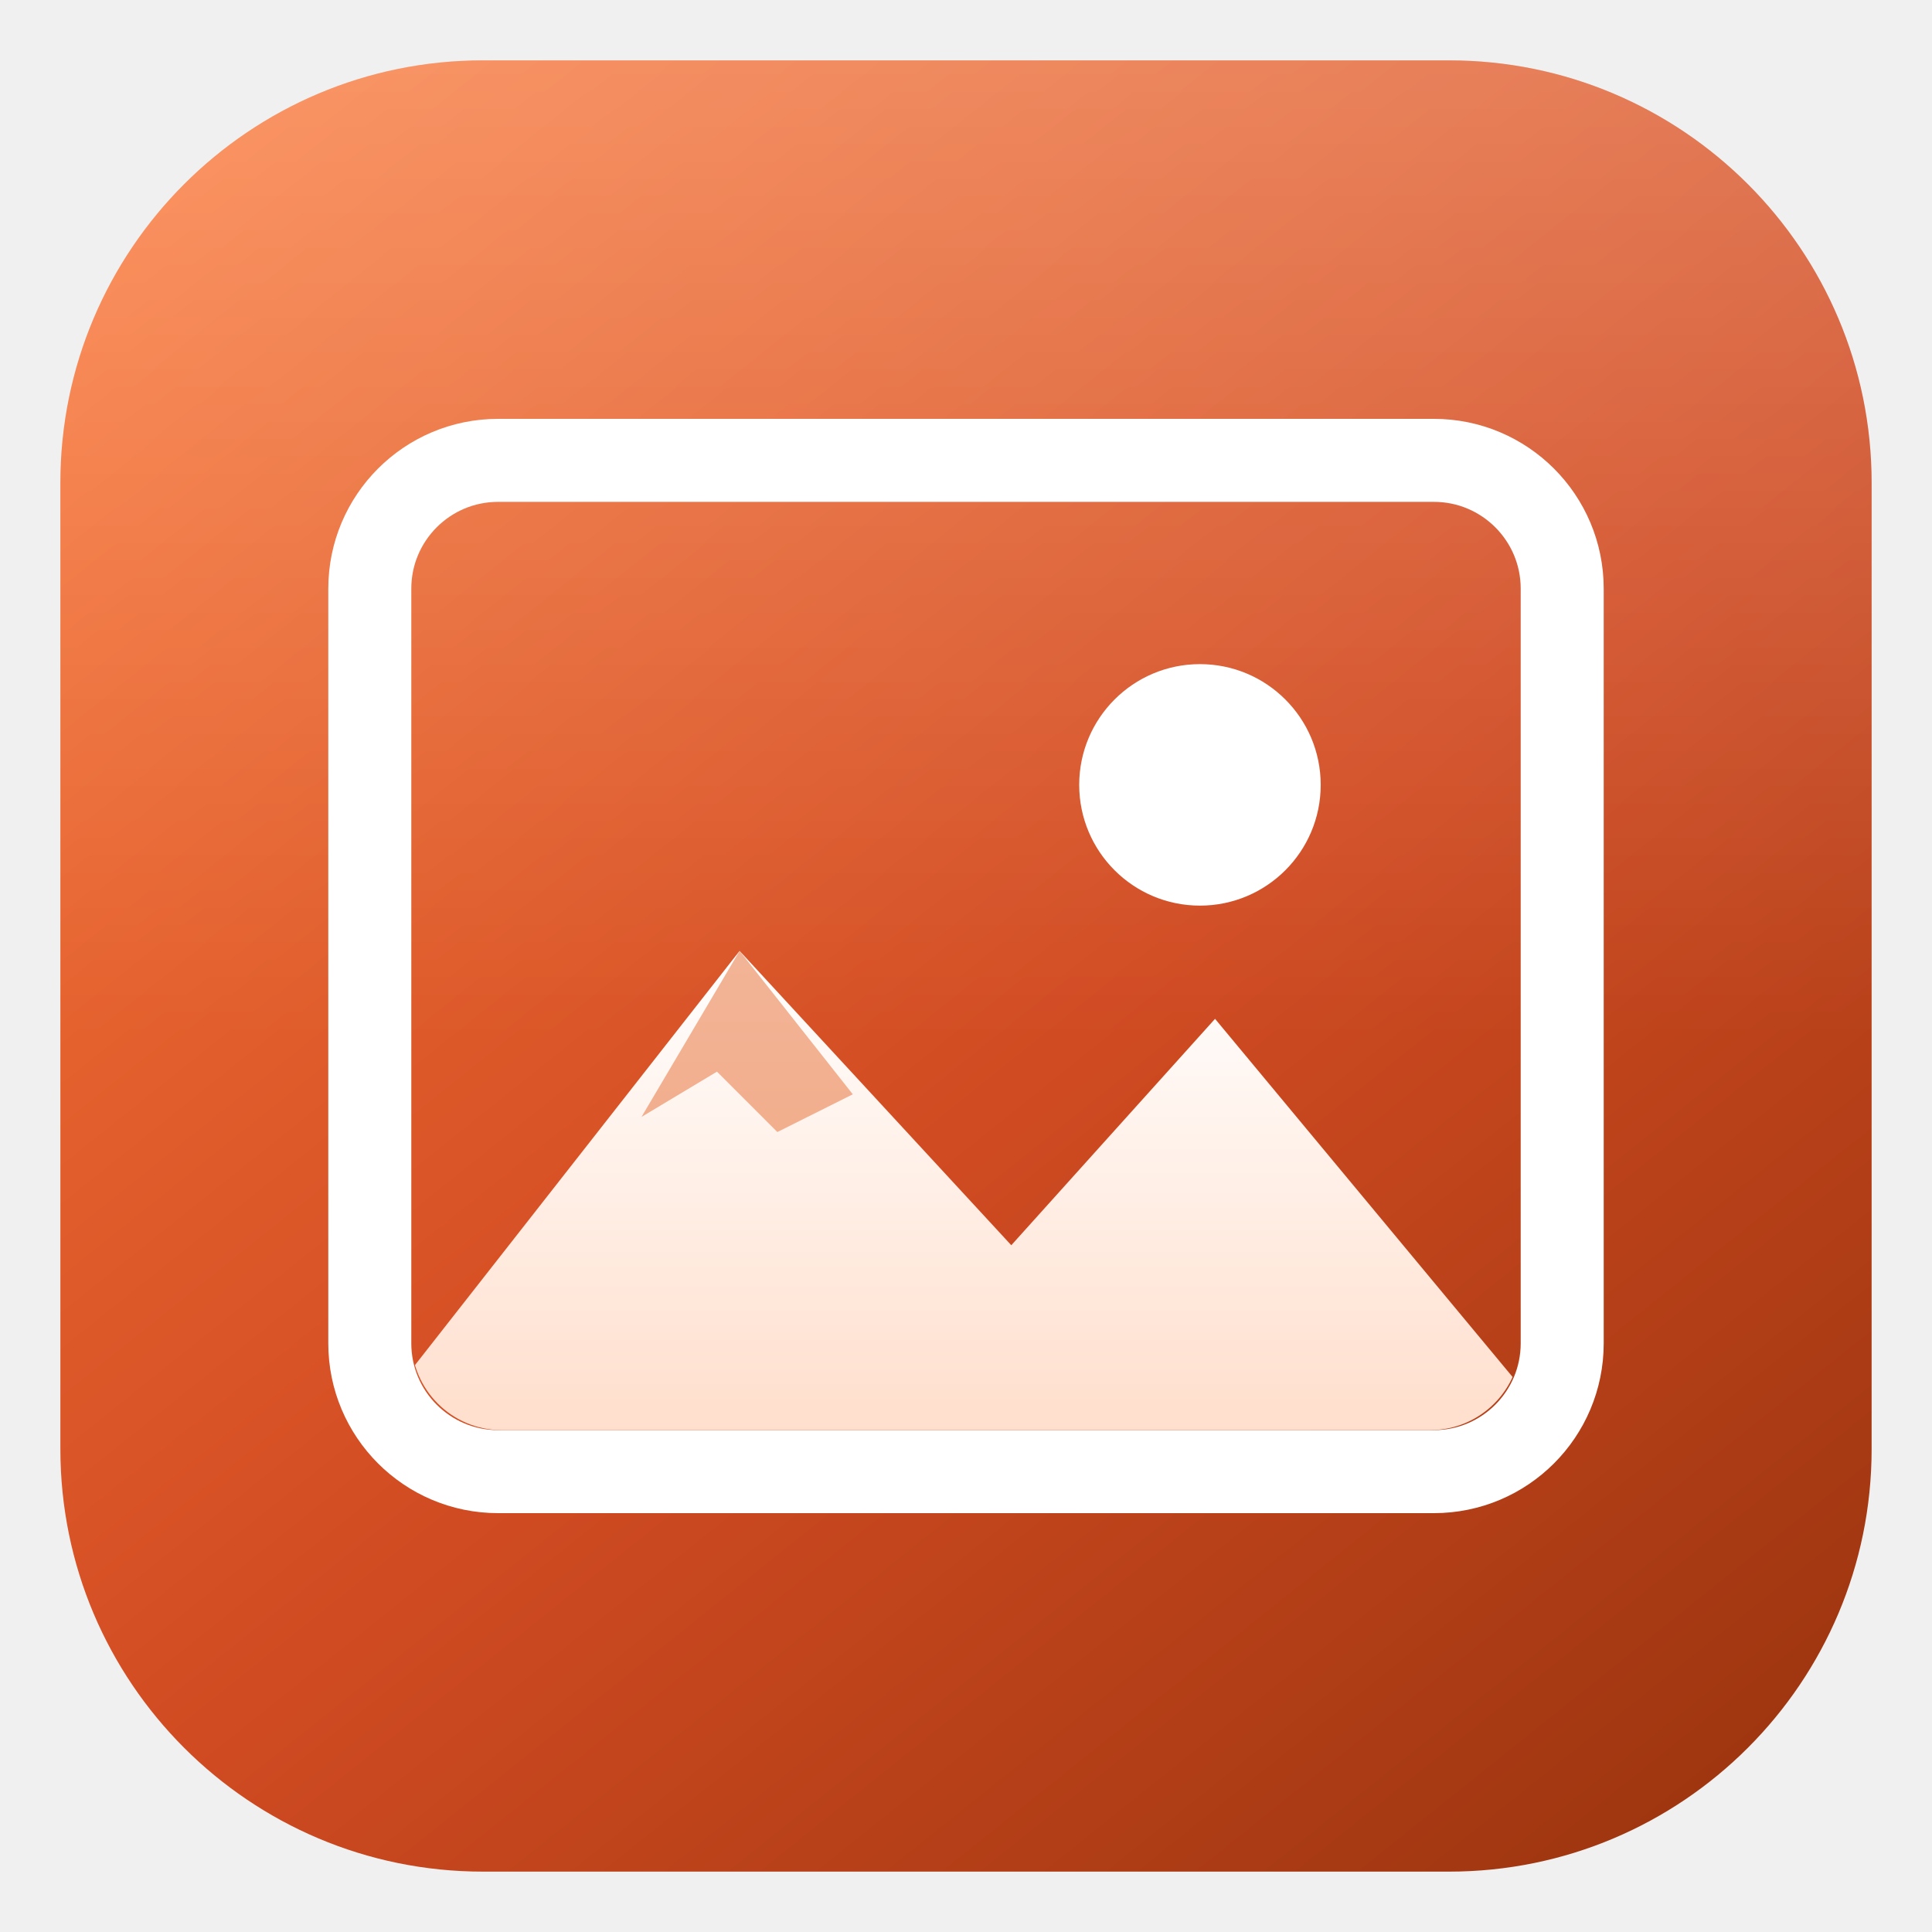
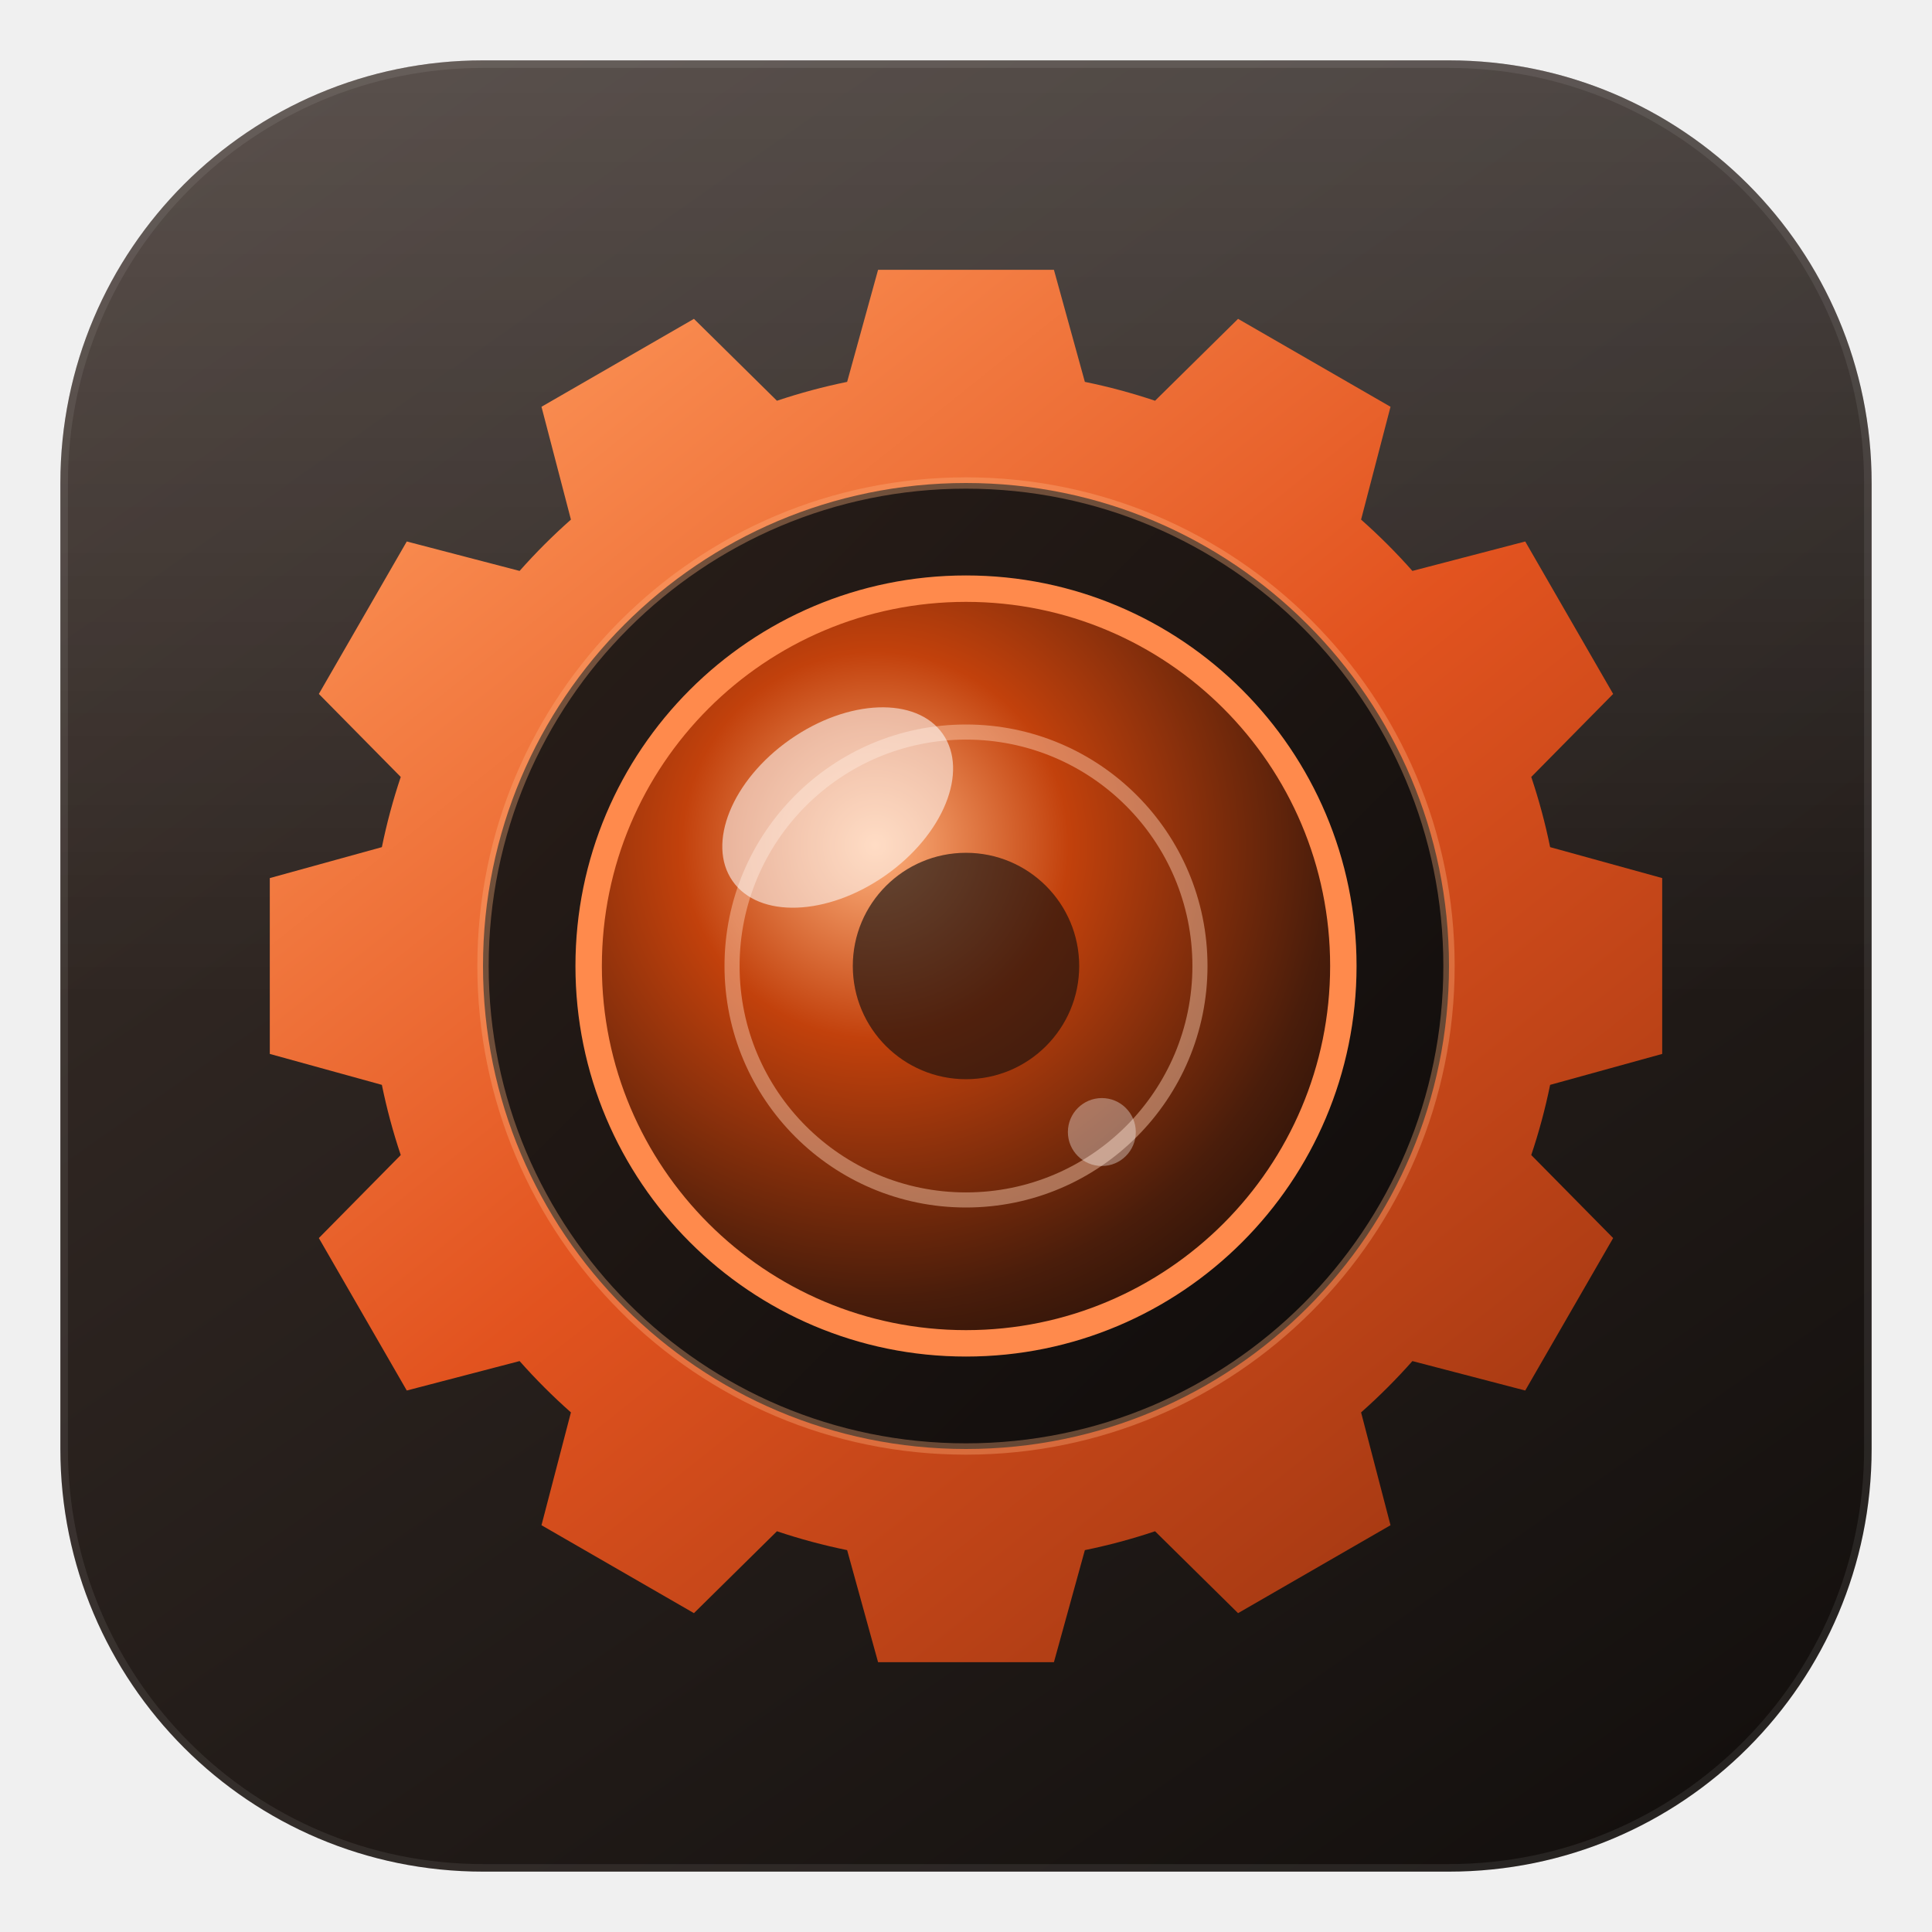
<svg xmlns="http://www.w3.org/2000/svg" viewBox="0 0 512 512" width="512" height="512">
  <defs>
-     <linearGradient id="bg" x1="0.1" y1="0" x2="0.9" y2="1">
-       <stop offset="0" stop-color="#F9783A" />
-       <stop offset="0.55" stop-color="#D14B22" />
-       <stop offset="1" stop-color="#9C350F" />
+     <linearGradient id="bg" x1="0.15" y1="0" x2="0.85" y2="1">
+       <stop offset="0" stop-color="#3A2F2A" />
+       <stop offset="1" stop-color="#14100E" />
    </linearGradient>
-     <linearGradient id="hill" x1="0" y1="0" x2="0" y2="1">
-       <stop offset="0" stop-color="#FFFFFF" />
-       <stop offset="1" stop-color="#FFD9C4" />
+     <linearGradient id="gear" x1="0.1" y1="0" x2="0.9" y2="1">
+       <stop offset="0" stop-color="#FF9A5C" />
+       <stop offset="0.5" stop-color="#E2531F" />
+       <stop offset="1" stop-color="#9A3410" />
    </linearGradient>
-     <linearGradient id="gloss" x1="0" y1="0" x2="0" y2="1">
-       <stop offset="0" stop-color="#FFFFFF" stop-opacity="0.22" />
+     <linearGradient id="ring" x1="0" y1="0" x2="1" y2="1">
+       <stop offset="0" stop-color="#2A1F1A" />
+       <stop offset="1" stop-color="#0E0B0A" />
+     </linearGradient>
+     <radialGradient id="glass" cx="0.38" cy="0.34" r="0.8">
+       <stop offset="0" stop-color="#FFB27E" />
+       <stop offset="0.32" stop-color="#C2410C" />
+       <stop offset="0.75" stop-color="#4A1D0B" />
+       <stop offset="1" stop-color="#1B0D07" />
+     </radialGradient>
+     <linearGradient id="sheen" x1="0" y1="0" x2="0" y2="1">
+       <stop offset="0" stop-color="#FFFFFF" stop-opacity="0.16" />
      <stop offset="1" stop-color="#FFFFFF" stop-opacity="0" />
    </linearGradient>
    <clipPath id="sq">
      <rect x="16" y="16" width="480" height="480" rx="112" />
    </clipPath>
-     <clipPath id="inside">
-       <rect x="109" y="133" width="294" height="246" rx="24" />
-     </clipPath>
  </defs>
  <rect x="16" y="16" width="480" height="480" rx="112" fill="url(#bg)" />
-   <rect x="16" y="16" width="480" height="260" fill="url(#gloss)" clip-path="url(#sq)" />
-   <rect x="98" y="122" width="316" height="268" rx="34" fill="none" stroke="#FFFFFF" stroke-width="22" />
-   <g clip-path="url(#inside)">
-     <circle cx="318" cy="208" r="32" fill="#FFFFFF" />
-     <path d="M80 400 L196 252 L268 330 L322 270 L430 400 Z" fill="url(#hill)" />
-     <path d="M196 252 L226 290 L206 300 L190 284 L170 296 Z" fill="#E8763F" opacity="0.55" />
-   </g>
+   <rect x="16" y="16" width="480" height="250" fill="url(#sheen)" clip-path="url(#sq)" />
+   <rect x="17" y="17" width="478" height="478" rx="111" fill="none" stroke="#FFFFFF" stroke-opacity="0.08" stroke-width="2" />
+   <path d="M224.5 101.2 L232.7 71.5 L279.3 71.5 L287.5 101.2 A158 158 0 0 1 306.1 106.2 L328.1 84.5 L368.5 107.8 L360.7 137.7 A158 158 0 0 1 374.3 151.3 L404.2 143.5 L427.5 183.9 L405.8 205.9 A158 158 0 0 1 410.8 224.5 L440.5 232.7 L440.5 279.3 L410.8 287.5 A158 158 0 0 1 405.8 306.1 L427.5 328.1 L404.2 368.5 L374.3 360.7 A158 158 0 0 1 360.7 374.3 L368.5 404.2 L328.1 427.5 L306.1 405.8 A158 158 0 0 1 287.5 410.8 L279.3 440.5 L232.7 440.5 L224.5 410.8 A158 158 0 0 1 205.9 405.8 L183.9 427.5 L143.5 404.2 L151.3 374.3 A158 158 0 0 1 137.7 360.7 L107.8 368.5 L84.5 328.1 L106.2 306.1 A158 158 0 0 1 101.2 287.5 L71.5 279.3 L71.5 232.7 L101.2 224.5 A158 158 0 0 1 106.2 205.9 L84.5 183.9 L107.8 143.5 L137.7 151.3 A158 158 0 0 1 151.3 137.7 L143.5 107.8 L183.9 84.5 L205.9 106.2 A158 158 0 0 1 224.5 101.2 Z" fill="url(#gear)" />
+   <circle cx="256" cy="256" r="128" fill="url(#ring)" />
+   <circle cx="256" cy="256" r="128" fill="none" stroke="#FFB27E" stroke-opacity="0.35" stroke-width="3" />
+   <circle cx="256" cy="256" r="100" fill="url(#glass)" />
+   <circle cx="256" cy="256" r="100" fill="none" stroke="#FF8A4C" stroke-width="7" />
+   <circle cx="256" cy="256" r="62" fill="none" stroke="#FFD2B4" stroke-opacity="0.45" stroke-width="4" />
+   <circle cx="256" cy="256" r="30" fill="#14100E" fill-opacity="0.65" />
+   <ellipse cx="222" cy="214" rx="34" ry="22" transform="rotate(-35 222 214)" fill="#FFFFFF" fill-opacity="0.55" />
+   <circle cx="292" cy="300" r="9" fill="#FFFFFF" fill-opacity="0.35" />
</svg>
